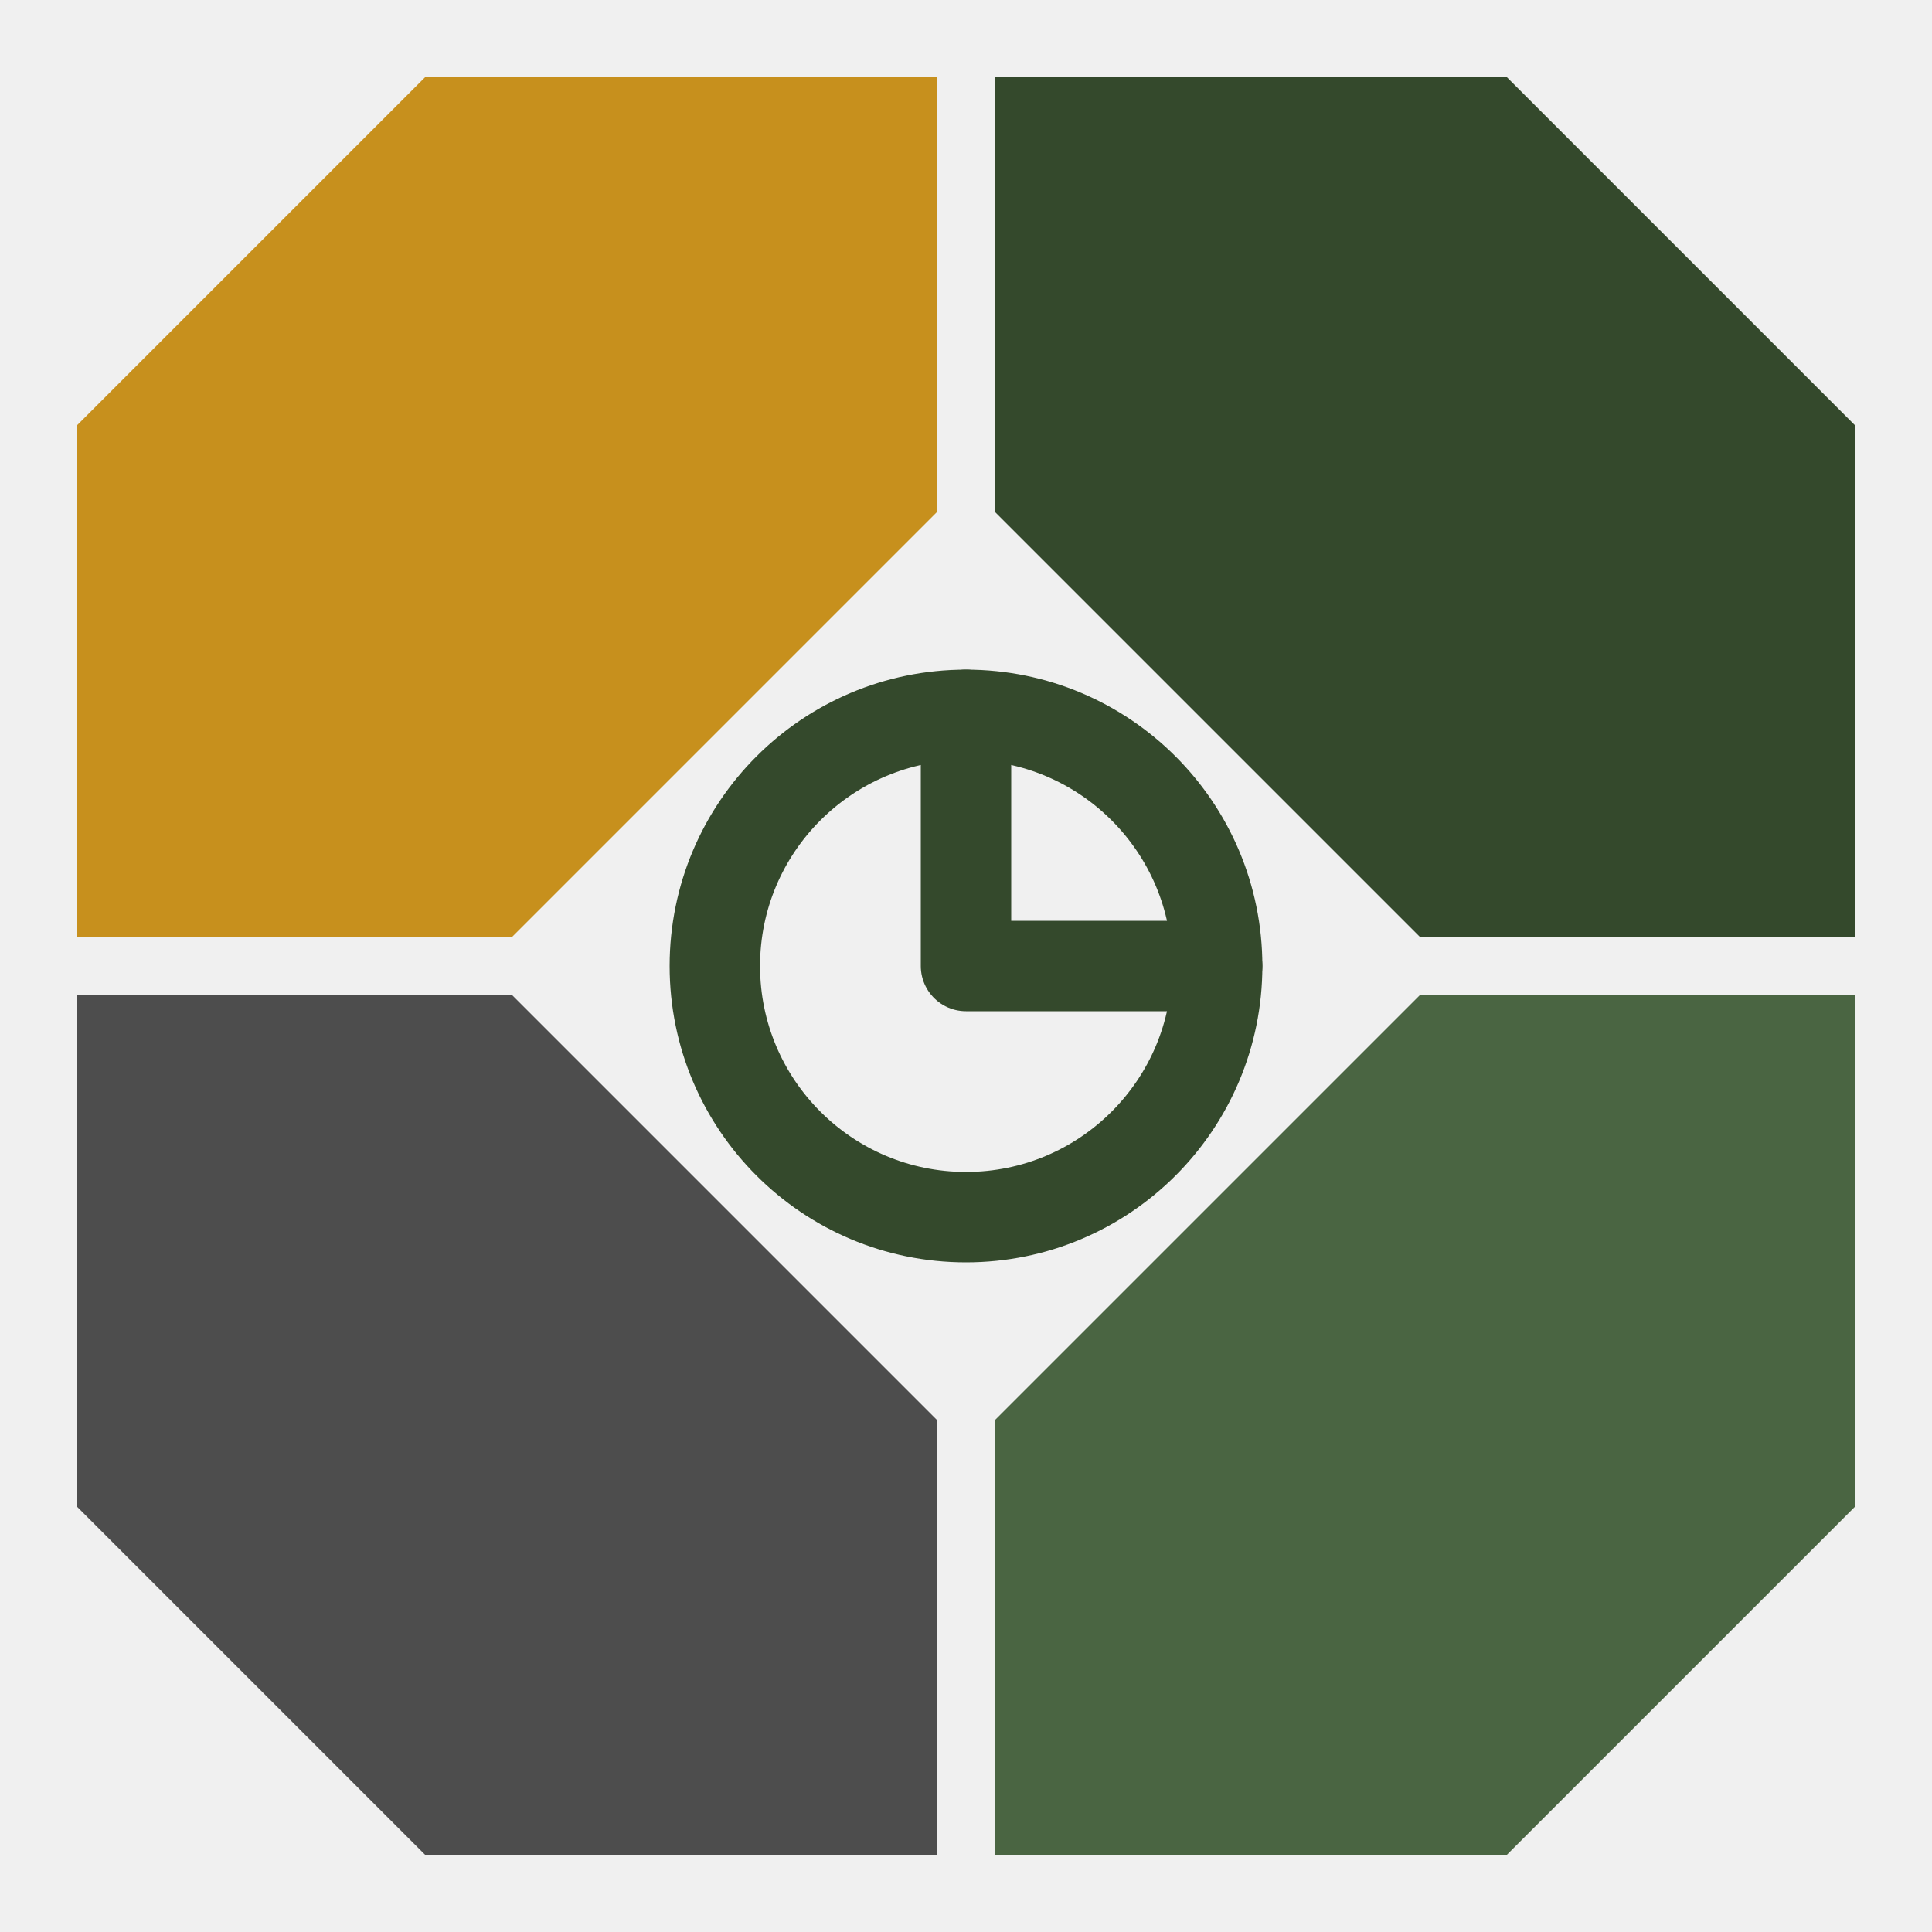
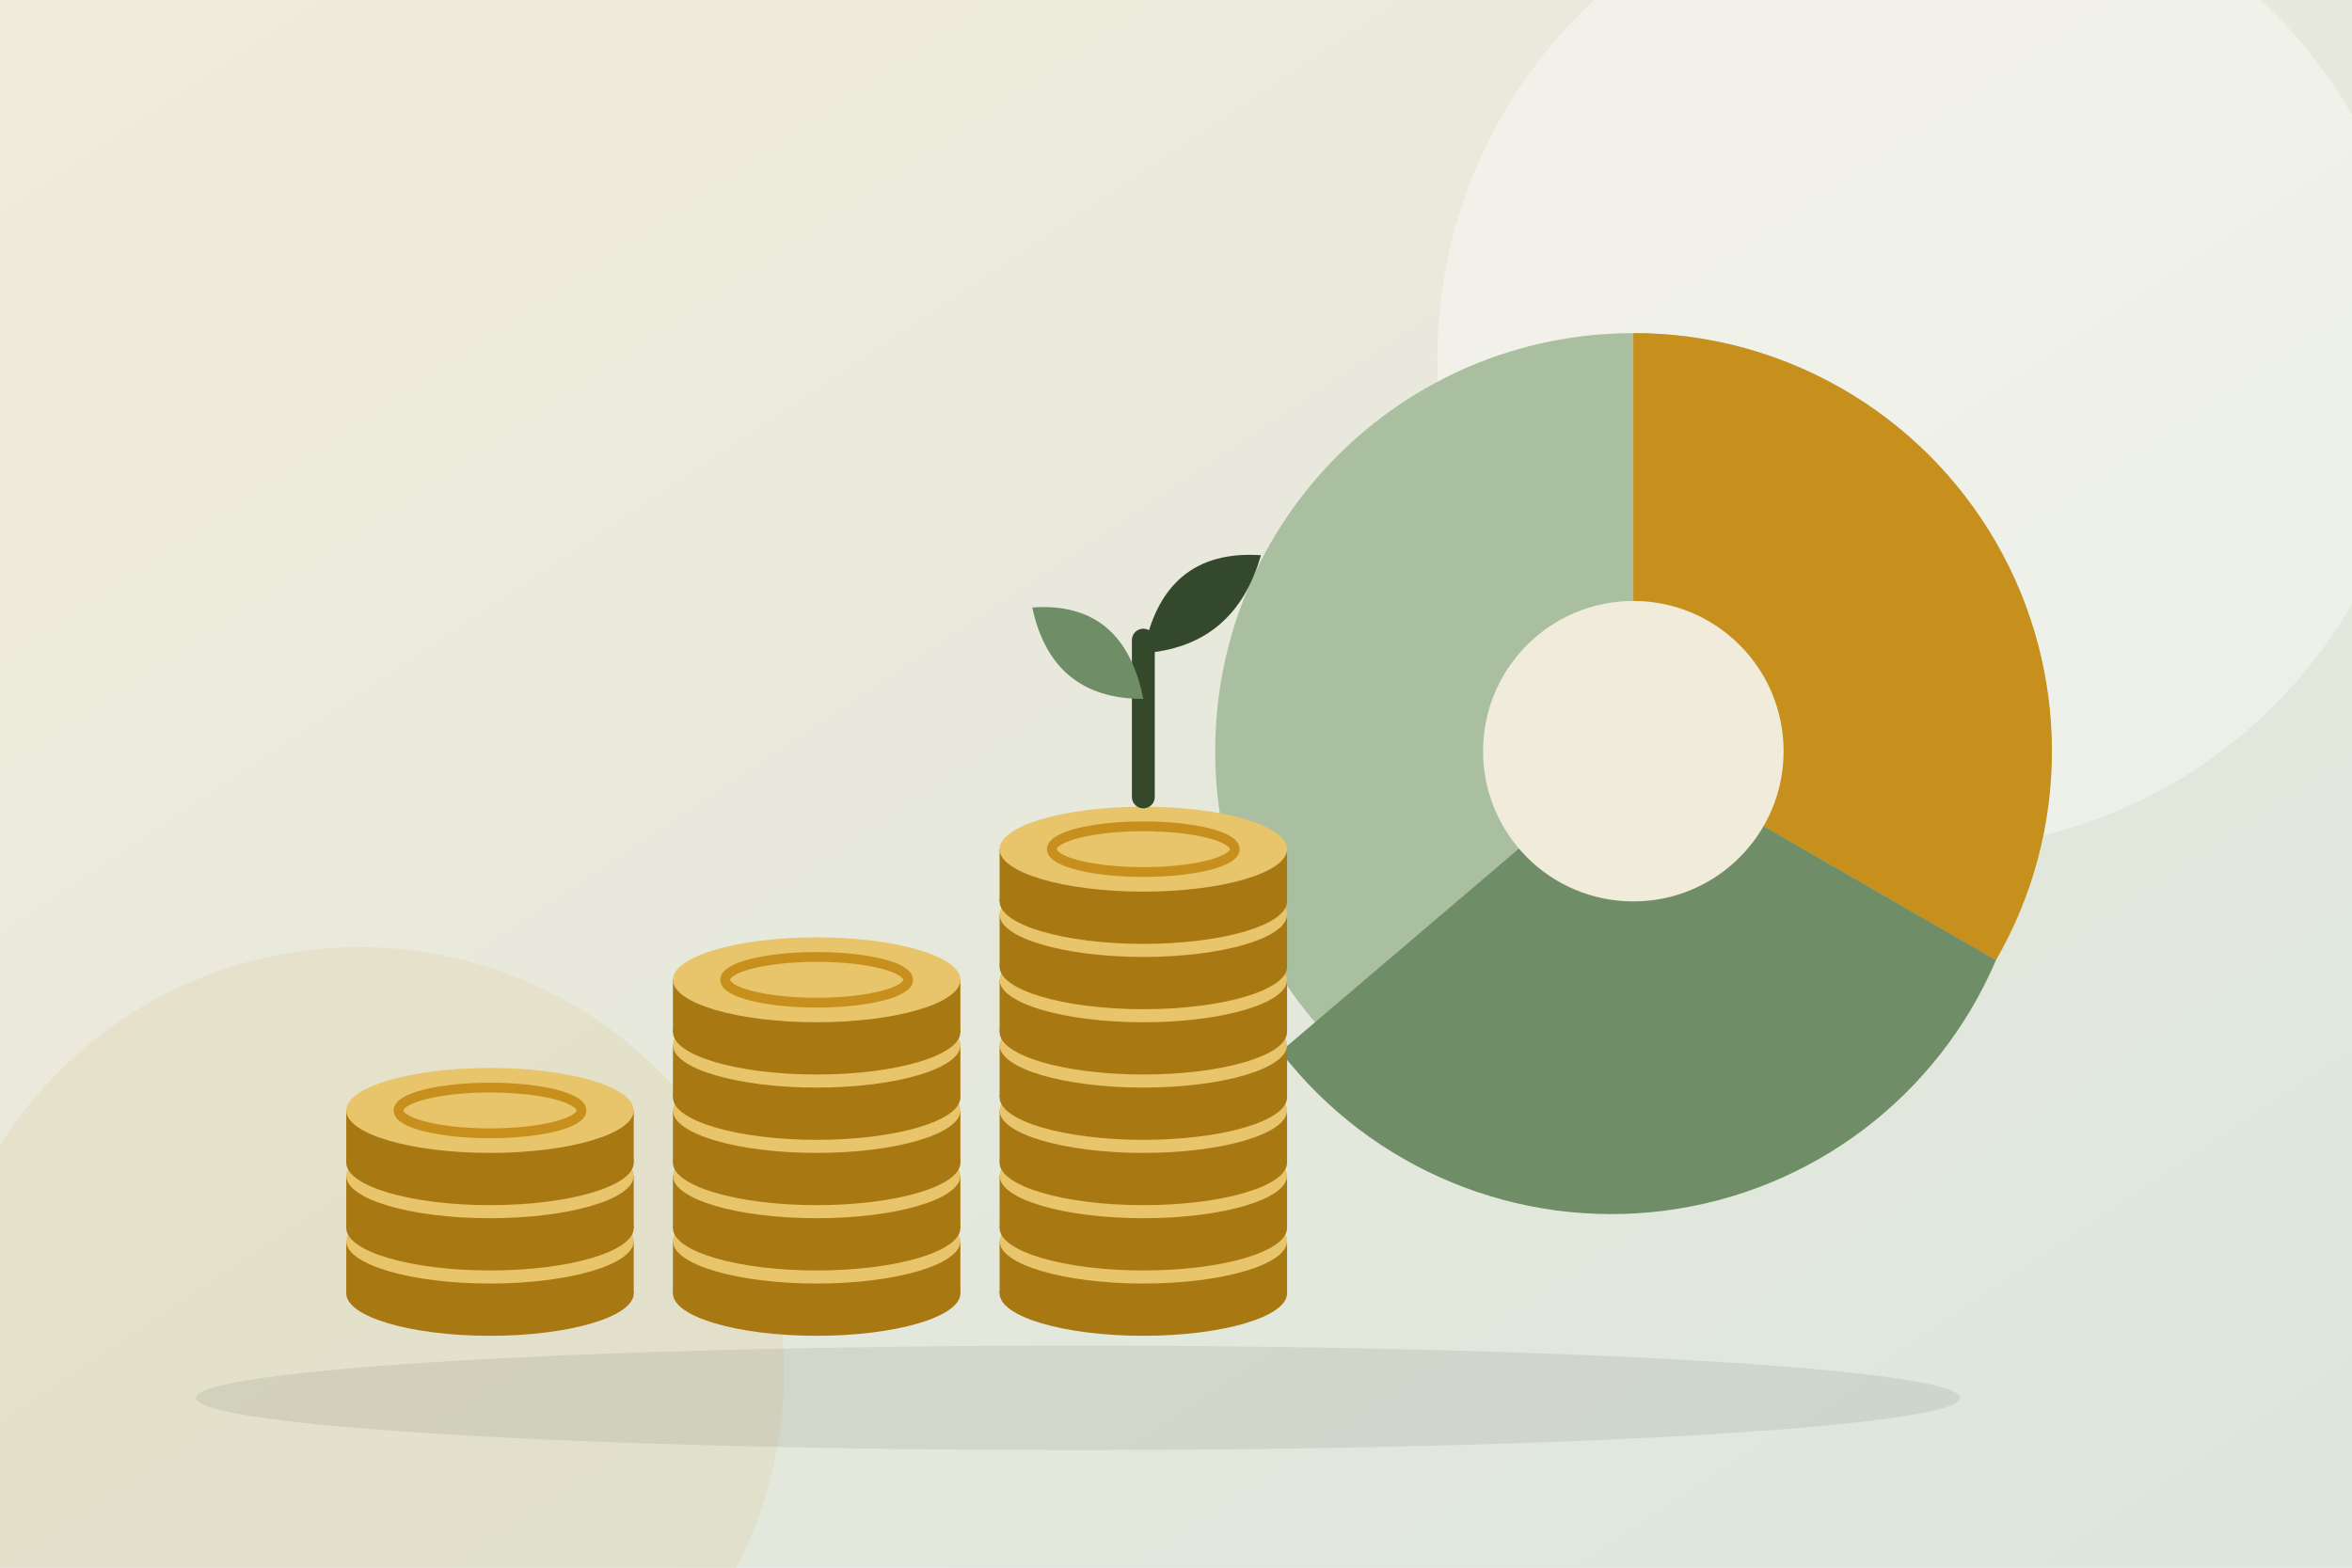
- <svg xmlns="http://www.w3.org/2000/svg" viewBox="0 0 100 100" role="img">
+ <svg xmlns="http://www.w3.org/2000/svg" viewBox="0 0 720 480" role="img">
  <defs>
-     <mask id="h">
-       <rect width="100" height="100" fill="#fff" />
-       <polygon points="50,25 75,50 50,75 25,50" fill="#000" />
-     </mask>
+     <linearGradient id="bg" x1="0" y1="0" x2="1" y2="1">
+       <stop offset="0" stop-color="#F1EBDB" />
+       <stop offset="1" stop-color="#DCE6DD" />
+     </linearGradient>
  </defs>
-   <g mask="url(#h)">
-     <polygon points="4,22 22,4 48.5,4 48.5,48.5 4,48.5" fill="#C7901D" />
-     <polygon points="51.5,4 78,4 96,22 96,48.5 51.5,48.5" fill="#34492C" />
-     <polygon points="4,51.5 48.5,51.5 48.5,96 22,96 4,78" fill="#4d4d4d" />
-     <polygon points="51.5,51.5 96,51.5 96,78 78,96 51.5,96" fill="#4a6542" />
-   </g>
-   <g transform="translate(50 50) scale(1.3) translate(-50 -50)" fill="none" stroke="#34492C" stroke-width="3.6" stroke-linecap="round" stroke-linejoin="round">
-     <circle cx="50" cy="50" r="10" />
-     <path d="M50 40V50H60" />
-   </g>
+   <rect width="720" height="480" fill="url(#bg)" />
+   <circle cx="590" cy="110" r="150" fill="#fff" opacity=".38" />
+   <circle cx="110" cy="420" r="130" fill="#C7901D" opacity=".09" />
+   <ellipse cx="330" cy="428" rx="270" ry="16" fill="#222826" opacity=".09" />
+   <circle cx="500" cy="230" r="128" fill="#A9BFA0" />
+   <path d="M500 230L500 102A128 128 0 0 1 611 294Z" fill="#C7901D" />
+   <path d="M500 230L611 294A128 128 0 0 1 392 322Z" fill="#6F8D66" />
+   <circle cx="500" cy="230" r="46" fill="#F1EBDB" />
+   <rect x="106" y="380" width="88" height="16" fill="#A87912" />
+   <ellipse cx="150" cy="396" rx="44" ry="13" fill="#A87912" />
+   <ellipse cx="150" cy="380" rx="44" ry="13" fill="#E8C46B" />
+   <ellipse cx="150" cy="380" rx="28" ry="7" fill="none" stroke="#C7901D" stroke-width="3" />
+   <rect x="106" y="360" width="88" height="16" fill="#A87912" />
+   <ellipse cx="150" cy="376" rx="44" ry="13" fill="#A87912" />
+   <ellipse cx="150" cy="360" rx="44" ry="13" fill="#E8C46B" />
+   <ellipse cx="150" cy="360" rx="28" ry="7" fill="none" stroke="#C7901D" stroke-width="3" />
+   <rect x="106" y="340" width="88" height="16" fill="#A87912" />
+   <ellipse cx="150" cy="356" rx="44" ry="13" fill="#A87912" />
+   <ellipse cx="150" cy="340" rx="44" ry="13" fill="#E8C46B" />
+   <ellipse cx="150" cy="340" rx="28" ry="7" fill="none" stroke="#C7901D" stroke-width="3" />
+   <rect x="206" y="380" width="88" height="16" fill="#A87912" />
+   <ellipse cx="250" cy="396" rx="44" ry="13" fill="#A87912" />
+   <ellipse cx="250" cy="380" rx="44" ry="13" fill="#E8C46B" />
+   <ellipse cx="250" cy="380" rx="28" ry="7" fill="none" stroke="#C7901D" stroke-width="3" />
+   <rect x="206" y="360" width="88" height="16" fill="#A87912" />
+   <ellipse cx="250" cy="376" rx="44" ry="13" fill="#A87912" />
+   <ellipse cx="250" cy="360" rx="44" ry="13" fill="#E8C46B" />
+   <ellipse cx="250" cy="360" rx="28" ry="7" fill="none" stroke="#C7901D" stroke-width="3" />
+   <rect x="206" y="340" width="88" height="16" fill="#A87912" />
+   <ellipse cx="250" cy="356" rx="44" ry="13" fill="#A87912" />
+   <ellipse cx="250" cy="340" rx="44" ry="13" fill="#E8C46B" />
+   <ellipse cx="250" cy="340" rx="28" ry="7" fill="none" stroke="#C7901D" stroke-width="3" />
+   <rect x="206" y="320" width="88" height="16" fill="#A87912" />
+   <ellipse cx="250" cy="336" rx="44" ry="13" fill="#A87912" />
+   <ellipse cx="250" cy="320" rx="44" ry="13" fill="#E8C46B" />
+   <ellipse cx="250" cy="320" rx="28" ry="7" fill="none" stroke="#C7901D" stroke-width="3" />
+   <rect x="206" y="300" width="88" height="16" fill="#A87912" />
+   <ellipse cx="250" cy="316" rx="44" ry="13" fill="#A87912" />
+   <ellipse cx="250" cy="300" rx="44" ry="13" fill="#E8C46B" />
+   <ellipse cx="250" cy="300" rx="28" ry="7" fill="none" stroke="#C7901D" stroke-width="3" />
+   <rect x="306" y="380" width="88" height="16" fill="#A87912" />
+   <ellipse cx="350" cy="396" rx="44" ry="13" fill="#A87912" />
+   <ellipse cx="350" cy="380" rx="44" ry="13" fill="#E8C46B" />
+   <ellipse cx="350" cy="380" rx="28" ry="7" fill="none" stroke="#C7901D" stroke-width="3" />
+   <rect x="306" y="360" width="88" height="16" fill="#A87912" />
+   <ellipse cx="350" cy="376" rx="44" ry="13" fill="#A87912" />
+   <ellipse cx="350" cy="360" rx="44" ry="13" fill="#E8C46B" />
+   <ellipse cx="350" cy="360" rx="28" ry="7" fill="none" stroke="#C7901D" stroke-width="3" />
+   <rect x="306" y="340" width="88" height="16" fill="#A87912" />
+   <ellipse cx="350" cy="356" rx="44" ry="13" fill="#A87912" />
+   <ellipse cx="350" cy="340" rx="44" ry="13" fill="#E8C46B" />
+   <ellipse cx="350" cy="340" rx="28" ry="7" fill="none" stroke="#C7901D" stroke-width="3" />
+   <rect x="306" y="320" width="88" height="16" fill="#A87912" />
+   <ellipse cx="350" cy="336" rx="44" ry="13" fill="#A87912" />
+   <ellipse cx="350" cy="320" rx="44" ry="13" fill="#E8C46B" />
+   <ellipse cx="350" cy="320" rx="28" ry="7" fill="none" stroke="#C7901D" stroke-width="3" />
+   <rect x="306" y="300" width="88" height="16" fill="#A87912" />
+   <ellipse cx="350" cy="316" rx="44" ry="13" fill="#A87912" />
+   <ellipse cx="350" cy="300" rx="44" ry="13" fill="#E8C46B" />
+   <ellipse cx="350" cy="300" rx="28" ry="7" fill="none" stroke="#C7901D" stroke-width="3" />
+   <rect x="306" y="280" width="88" height="16" fill="#A87912" />
+   <ellipse cx="350" cy="296" rx="44" ry="13" fill="#A87912" />
+   <ellipse cx="350" cy="280" rx="44" ry="13" fill="#E8C46B" />
+   <ellipse cx="350" cy="280" rx="28" ry="7" fill="none" stroke="#C7901D" stroke-width="3" />
+   <rect x="306" y="260" width="88" height="16" fill="#A87912" />
+   <ellipse cx="350" cy="276" rx="44" ry="13" fill="#A87912" />
+   <ellipse cx="350" cy="260" rx="44" ry="13" fill="#E8C46B" />
+   <ellipse cx="350" cy="260" rx="28" ry="7" fill="none" stroke="#C7901D" stroke-width="3" />
+   <path d="M350 244 V196" stroke="#34492C" stroke-width="7" stroke-linecap="round" fill="none" />
+   <path d="M350 214 Q322 214 316 186 Q344 184 350 214Z" fill="#6F8D66" />
+   <path d="M350 200 Q378 198 386 170 Q356 168 350 200Z" fill="#34492C" />
</svg>
